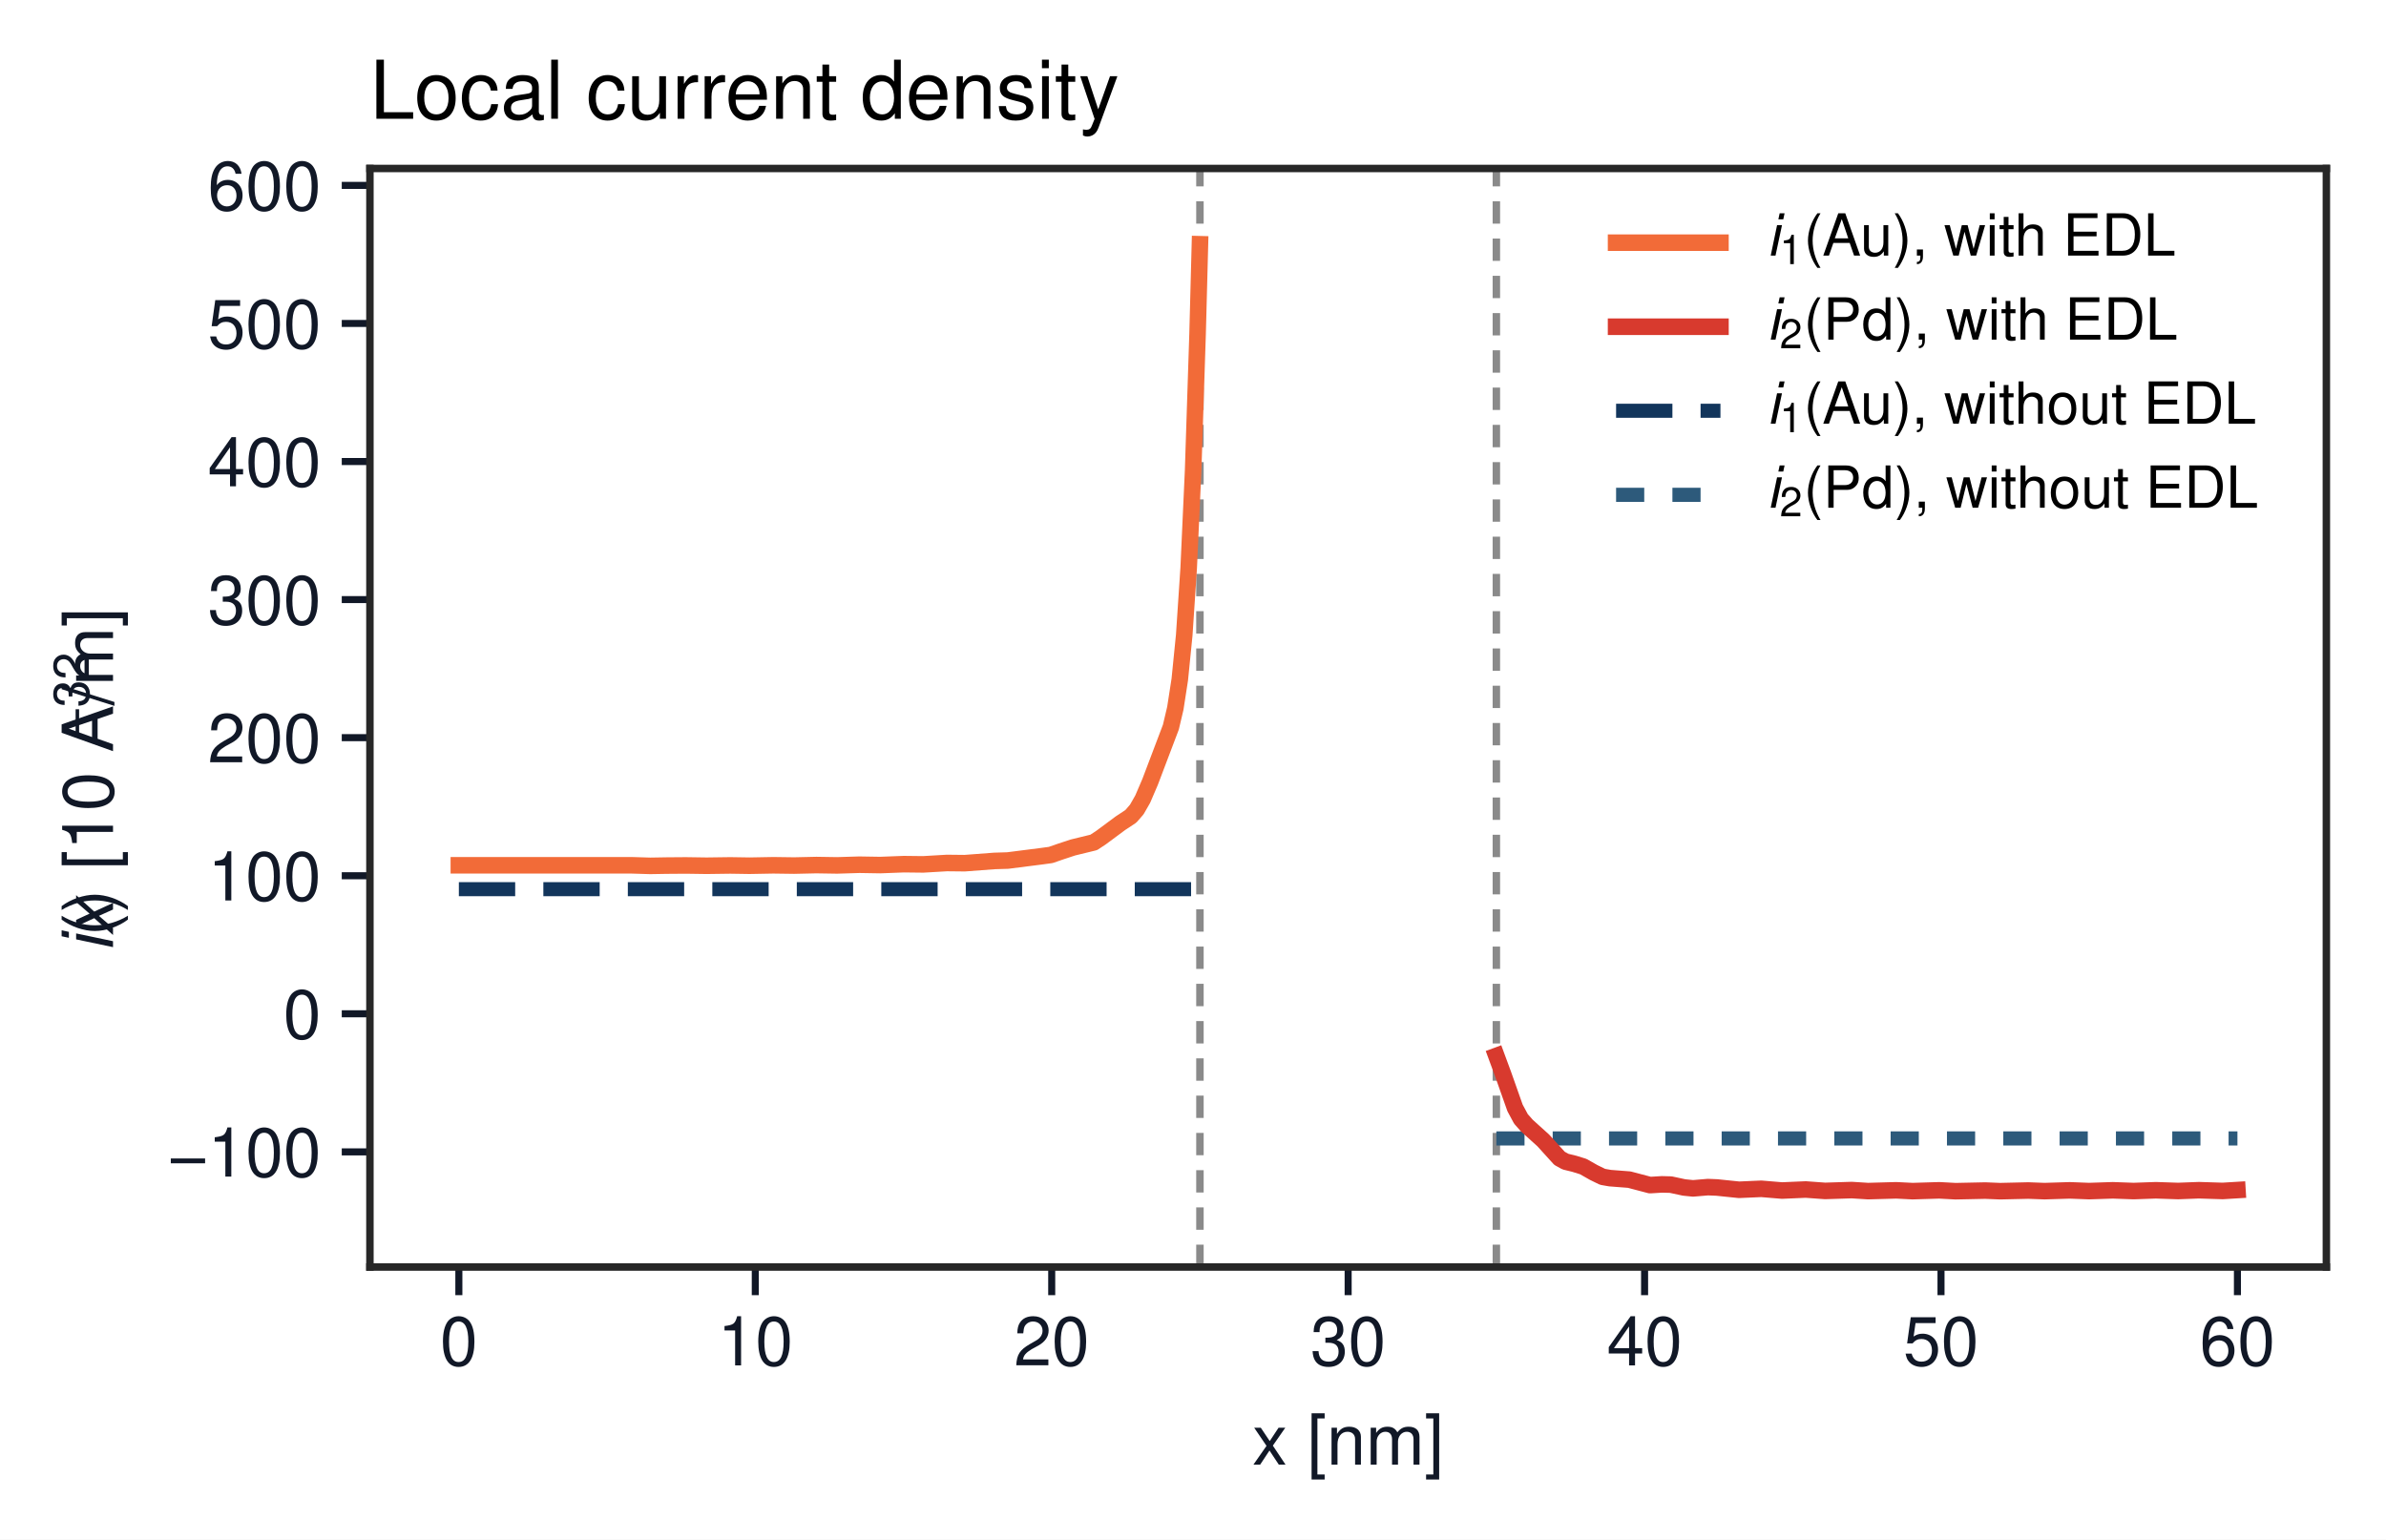
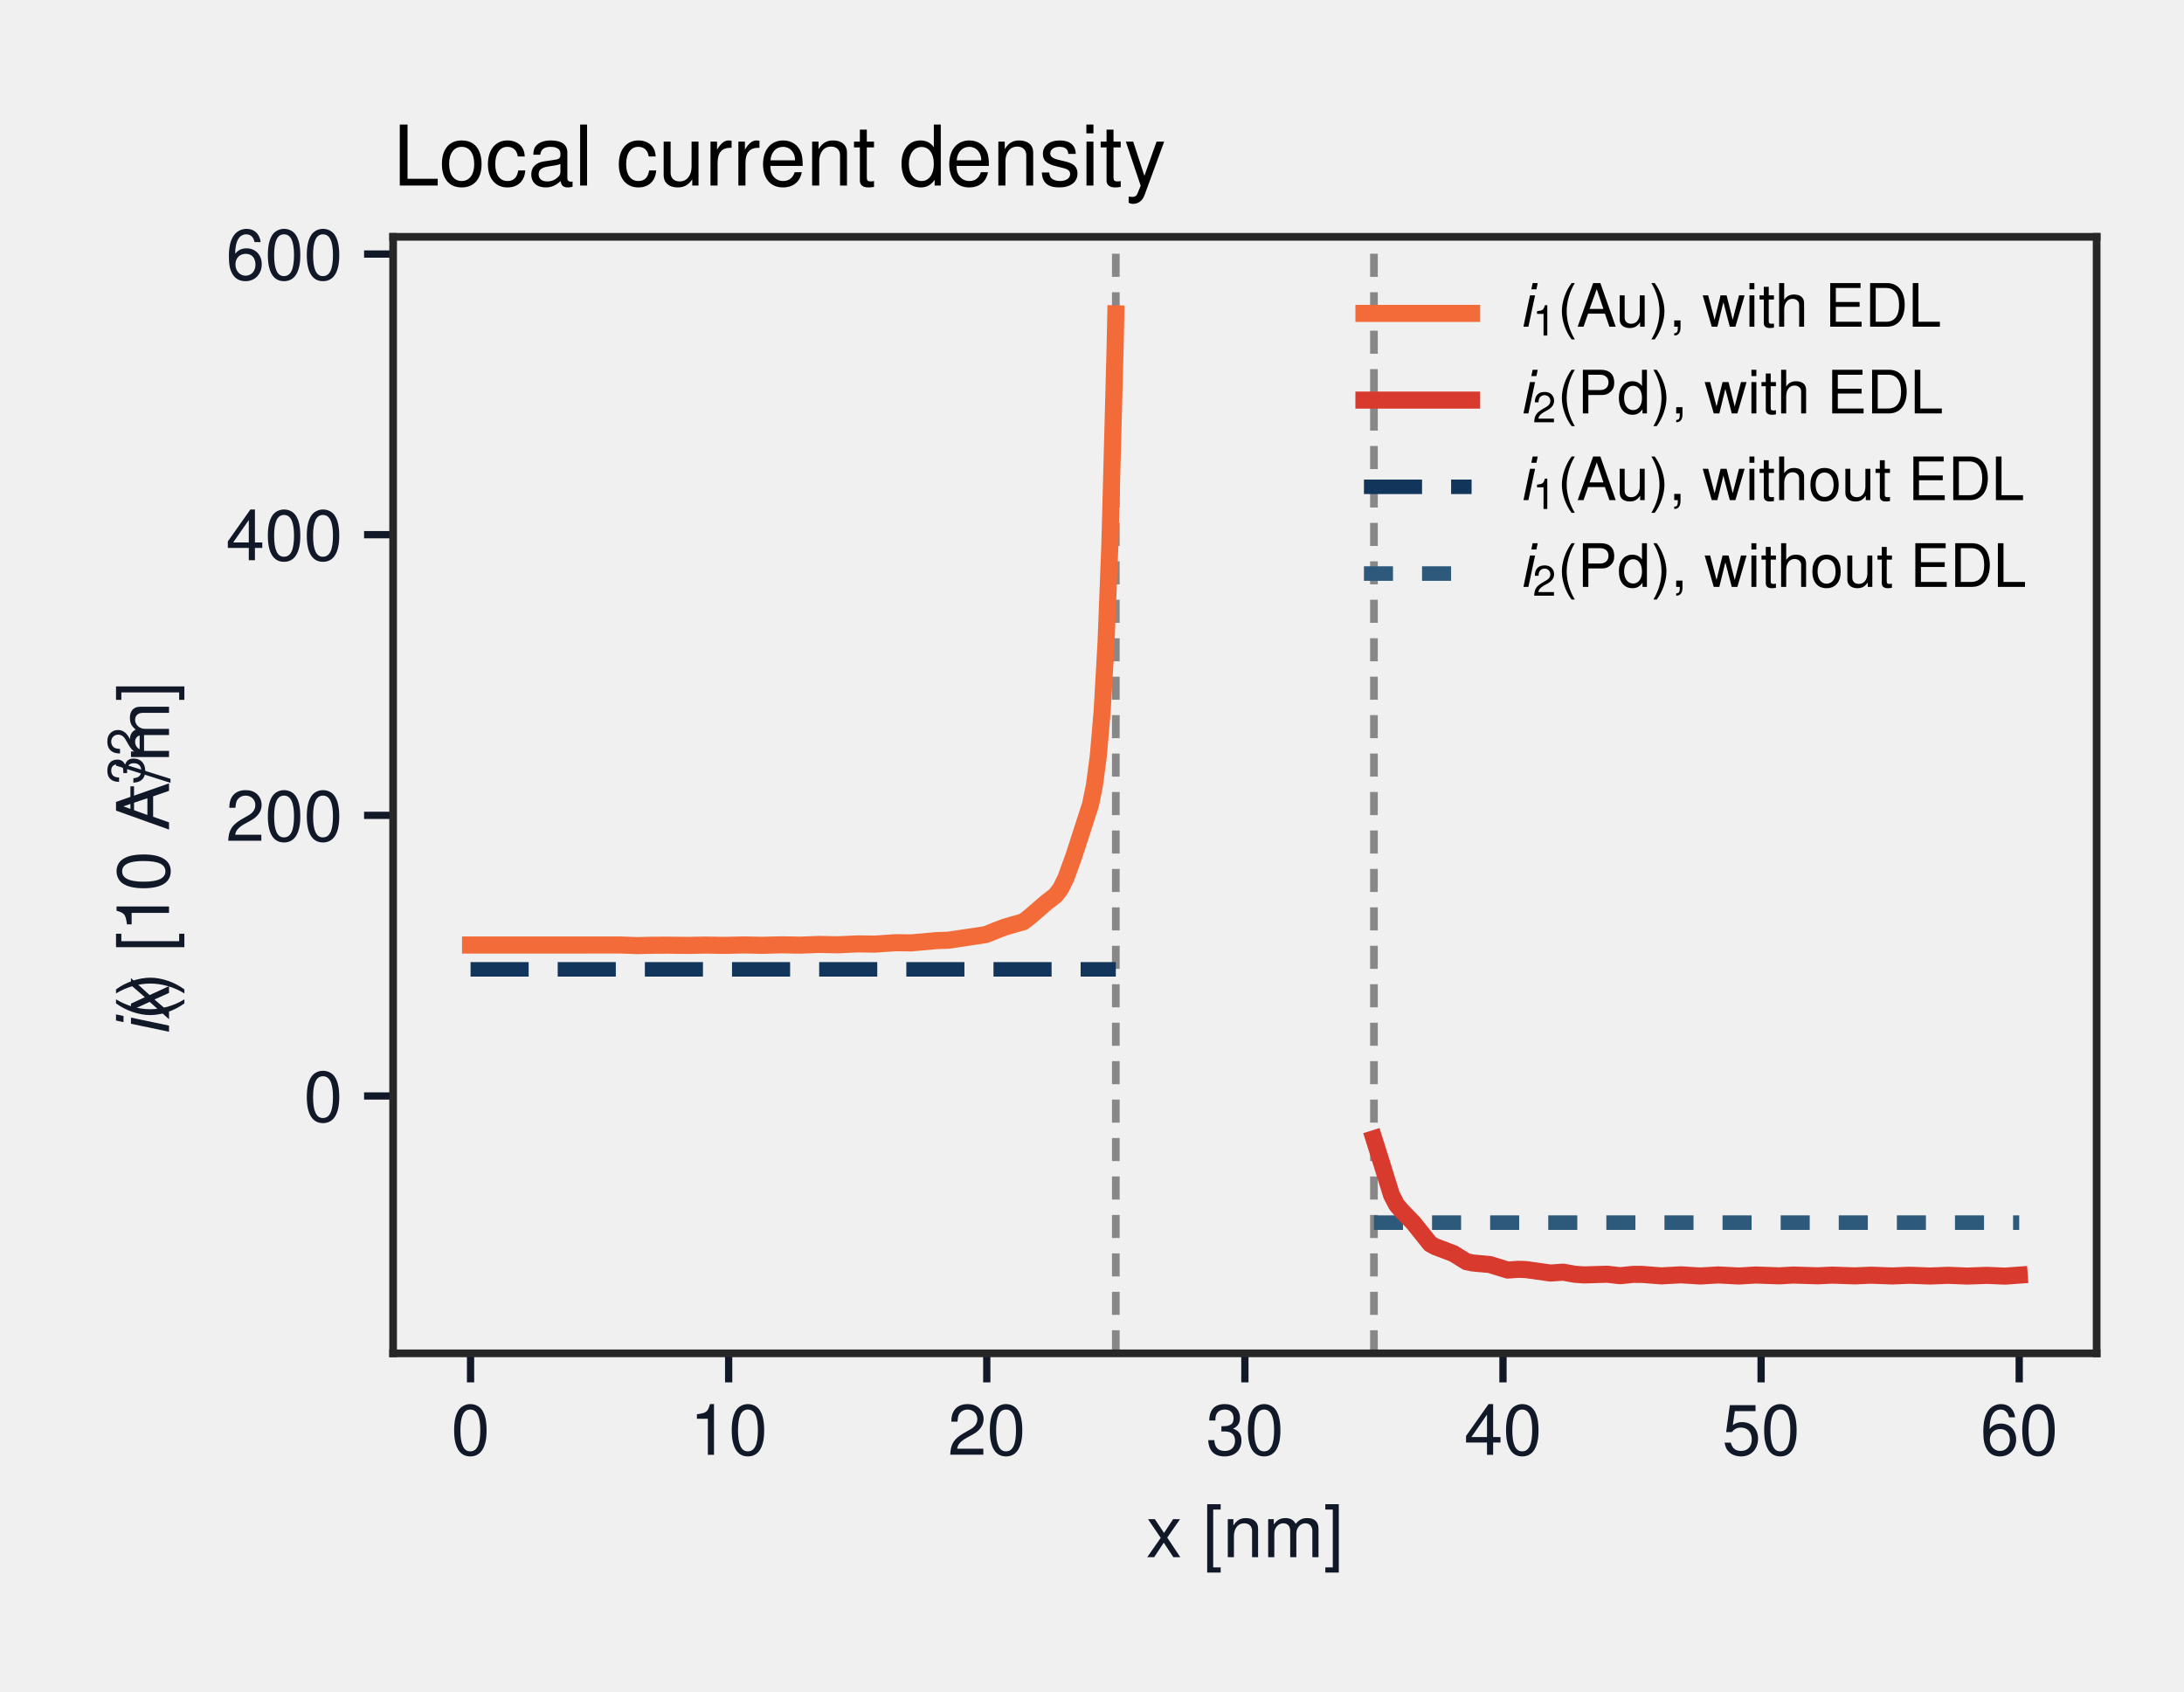
- <svg xmlns="http://www.w3.org/2000/svg" xmlns:xlink="http://www.w3.org/1999/xlink" width="288.056pt" height="185.92pt" viewBox="0 0 288.056 185.92" version="1.1">
+ <svg xmlns="http://www.w3.org/2000/svg" xmlns:xlink="http://www.w3.org/1999/xlink" width="255.6pt" height="198pt" viewBox="0 0 255.6 198" version="1.1">
  <defs>
    <style type="text/css">*{stroke-linejoin: round; stroke-linecap: butt}</style>
  </defs>
  <g id="figure_1">
    <g id="patch_1">
-       <path d="M 0 185.92  L 288.056 185.92  L 288.056 0  L 0 0  z " style="fill: #ffffff" />
+       <path d="M 0 198  L 255.6 198  L 255.6 0  L 0 0  L 0 198  z " style="fill: none; opacity: 0" />
    </g>
    <g id="axes_1">
      <g id="patch_2">
-         <path d="M 44.66 153.005  L 280.856 153.005  L 280.856 20.345  L 44.66 20.345  z " style="fill: #ffffff" />
+         <path d="M 46.008 158.4  L 245.376 158.4  L 245.376 27.72  L 46.008 27.72  L 46.008 158.4  z " style="fill: none" />
      </g>
      <g id="matplotlib.axis_1">
        <g id="xtick_1">
          <g id="line2d_1">
            <defs>
-               <path id="m4918e452a6" d="M 0 0  L 0 3.4  " style="stroke: #111827; stroke-width: 0.85" />
+               <path id="me049734b5a" d="M 0 0  L 0 3.4  " style="stroke: #111827; stroke-width: 0.85" />
            </defs>
            <g>
-               <use xlink:href="#m4918e452a6" x="55.397" y="153.005" style="fill: #111827; stroke: #111827; stroke-width: 0.85" />
+               <use xlink:href="#me049734b5a" x="55.07" y="158.4" style="fill: #111827; stroke: #111827; stroke-width: 0.85" />
            </g>
          </g>
          <g id="text_1">
-             <text style="fill: #111827; font: 8.2px 'Helvetica', 'Nimbus Sans', 'Arial', 'DejaVu Sans', sans-serif; text-anchor: middle" x="55.397" y="164.883" transform="rotate(-0 55.39656 164.8831)">0</text>
+             <text style="fill: #111827; font: 8.2px 'Helvetica', 'Nimbus Sans', 'Arial', 'DejaVu Sans', sans-serif; text-anchor: middle" x="55.07" y="170.278" transform="rotate(-0 55.07018 170.2783)">0</text>
          </g>
        </g>
        <g id="xtick_2">
          <g id="line2d_2">
            <g>
-               <use xlink:href="#m4918e452a6" x="91.184" y="153.005" style="fill: #111827; stroke: #111827; stroke-width: 0.85" />
+               <use xlink:href="#me049734b5a" x="85.277" y="158.4" style="fill: #111827; stroke: #111827; stroke-width: 0.85" />
            </g>
          </g>
          <g id="text_2">
-             <text style="fill: #111827; font: 8.2px 'Helvetica', 'Nimbus Sans', 'Arial', 'DejaVu Sans', sans-serif; text-anchor: middle" x="91.184" y="164.883" transform="rotate(-0 91.18383 164.8831)">10</text>
+             <text style="fill: #111827; font: 8.2px 'Helvetica', 'Nimbus Sans', 'Arial', 'DejaVu Sans', sans-serif; text-anchor: middle" x="85.277" y="170.278" transform="rotate(-0 85.27746 170.2783)">10</text>
          </g>
        </g>
        <g id="xtick_3">
          <g id="line2d_3">
            <g>
-               <use xlink:href="#m4918e452a6" x="126.971" y="153.005" style="fill: #111827; stroke: #111827; stroke-width: 0.85" />
+               <use xlink:href="#me049734b5a" x="115.485" y="158.4" style="fill: #111827; stroke: #111827; stroke-width: 0.85" />
            </g>
          </g>
          <g id="text_3">
-             <text style="fill: #111827; font: 8.2px 'Helvetica', 'Nimbus Sans', 'Arial', 'DejaVu Sans', sans-serif; text-anchor: middle" x="126.971" y="164.883" transform="rotate(-0 126.9711 164.8831)">20</text>
+             <text style="fill: #111827; font: 8.2px 'Helvetica', 'Nimbus Sans', 'Arial', 'DejaVu Sans', sans-serif; text-anchor: middle" x="115.485" y="170.278" transform="rotate(-0 115.4847 170.2783)">20</text>
          </g>
        </g>
        <g id="xtick_4">
          <g id="line2d_4">
            <g>
-               <use xlink:href="#m4918e452a6" x="162.758" y="153.005" style="fill: #111827; stroke: #111827; stroke-width: 0.85" />
+               <use xlink:href="#me049734b5a" x="145.692" y="158.4" style="fill: #111827; stroke: #111827; stroke-width: 0.85" />
            </g>
          </g>
          <g id="text_4">
-             <text style="fill: #111827; font: 8.2px 'Helvetica', 'Nimbus Sans', 'Arial', 'DejaVu Sans', sans-serif; text-anchor: middle" x="162.758" y="164.883" transform="rotate(-0 162.7584 164.8831)">30</text>
+             <text style="fill: #111827; font: 8.2px 'Helvetica', 'Nimbus Sans', 'Arial', 'DejaVu Sans', sans-serif; text-anchor: middle" x="145.692" y="170.278" transform="rotate(-0 145.692 170.2783)">30</text>
          </g>
        </g>
        <g id="xtick_5">
          <g id="line2d_5">
            <g>
-               <use xlink:href="#m4918e452a6" x="198.546" y="153.005" style="fill: #111827; stroke: #111827; stroke-width: 0.85" />
+               <use xlink:href="#me049734b5a" x="175.899" y="158.4" style="fill: #111827; stroke: #111827; stroke-width: 0.85" />
            </g>
          </g>
          <g id="text_5">
-             <text style="fill: #111827; font: 8.2px 'Helvetica', 'Nimbus Sans', 'Arial', 'DejaVu Sans', sans-serif; text-anchor: middle" x="198.546" y="164.883" transform="rotate(-0 198.5456 164.8831)">40</text>
+             <text style="fill: #111827; font: 8.2px 'Helvetica', 'Nimbus Sans', 'Arial', 'DejaVu Sans', sans-serif; text-anchor: middle" x="175.899" y="170.278" transform="rotate(-0 175.8993 170.2783)">40</text>
          </g>
        </g>
        <g id="xtick_6">
          <g id="line2d_6">
            <g>
-               <use xlink:href="#m4918e452a6" x="234.333" y="153.005" style="fill: #111827; stroke: #111827; stroke-width: 0.85" />
+               <use xlink:href="#me049734b5a" x="206.107" y="158.4" style="fill: #111827; stroke: #111827; stroke-width: 0.85" />
            </g>
          </g>
          <g id="text_6">
-             <text style="fill: #111827; font: 8.2px 'Helvetica', 'Nimbus Sans', 'Arial', 'DejaVu Sans', sans-serif; text-anchor: middle" x="234.333" y="164.883" transform="rotate(-0 234.3329 164.8831)">50</text>
+             <text style="fill: #111827; font: 8.2px 'Helvetica', 'Nimbus Sans', 'Arial', 'DejaVu Sans', sans-serif; text-anchor: middle" x="206.107" y="170.278" transform="rotate(-0 206.1065 170.2783)">50</text>
          </g>
        </g>
        <g id="xtick_7">
          <g id="line2d_7">
            <g>
-               <use xlink:href="#m4918e452a6" x="270.12" y="153.005" style="fill: #111827; stroke: #111827; stroke-width: 0.85" />
+               <use xlink:href="#me049734b5a" x="236.314" y="158.4" style="fill: #111827; stroke: #111827; stroke-width: 0.85" />
            </g>
          </g>
          <g id="text_7">
-             <text style="fill: #111827; font: 8.2px 'Helvetica', 'Nimbus Sans', 'Arial', 'DejaVu Sans', sans-serif; text-anchor: middle" x="270.12" y="164.883" transform="rotate(-0 270.1202 164.8831)">60</text>
+             <text style="fill: #111827; font: 8.2px 'Helvetica', 'Nimbus Sans', 'Arial', 'DejaVu Sans', sans-serif; text-anchor: middle" x="236.314" y="170.278" transform="rotate(-0 236.3138 170.2783)">60</text>
          </g>
        </g>
        <g id="text_8">
-           <text style="fill: #111827; font: 8.5px 'Helvetica', 'Nimbus Sans', 'Arial', 'DejaVu Sans', sans-serif; text-anchor: middle" x="162.758" y="176.868" transform="rotate(-0 162.7584 176.8675)">x [nm]</text>
+           <text style="fill: #111827; font: 8.5px 'Helvetica', 'Nimbus Sans', 'Arial', 'DejaVu Sans', sans-serif; text-anchor: middle" x="145.692" y="182.263" transform="rotate(-0 145.692 182.2627)">x [nm]</text>
        </g>
      </g>
      <g id="matplotlib.axis_2">
        <g id="ytick_1">
          <g id="line2d_8">
            <defs>
-               <path id="mf20db20bff" d="M 0 0  L -3.4 0  " style="stroke: #111827; stroke-width: 0.85" />
+               <path id="m8775c03904" d="M 0 0  L -3.4 0  " style="stroke: #111827; stroke-width: 0.85" />
            </defs>
            <g>
-               <use xlink:href="#mf20db20bff" x="44.66" y="139.099" style="fill: #111827; stroke: #111827; stroke-width: 0.85" />
+               <use xlink:href="#m8775c03904" x="46.008" y="128.278" style="fill: #111827; stroke: #111827; stroke-width: 0.85" />
            </g>
          </g>
          <g id="text_9">
-             <text style="fill: #111827; font: 8.2px 'Helvetica', 'Nimbus Sans', 'Arial', 'DejaVu Sans', sans-serif; text-anchor: end" x="38.76" y="142.088" transform="rotate(-0 38.76038 142.0883)">−100</text>
+             <text style="fill: #111827; font: 8.2px 'Helvetica', 'Nimbus Sans', 'Arial', 'DejaVu Sans', sans-serif; text-anchor: end" x="40.108" y="131.267" transform="rotate(-0 40.108 131.2669)">0</text>
          </g>
        </g>
        <g id="ytick_2">
          <g id="line2d_9">
            <g>
-               <use xlink:href="#mf20db20bff" x="44.66" y="122.426" style="fill: #111827; stroke: #111827; stroke-width: 0.85" />
+               <use xlink:href="#m8775c03904" x="46.008" y="95.43" style="fill: #111827; stroke: #111827; stroke-width: 0.85" />
            </g>
          </g>
          <g id="text_10">
-             <text style="fill: #111827; font: 8.2px 'Helvetica', 'Nimbus Sans', 'Arial', 'DejaVu Sans', sans-serif; text-anchor: end" x="38.76" y="125.415" transform="rotate(-0 38.76038 125.4153)">0</text>
+             <text style="fill: #111827; font: 8.2px 'Helvetica', 'Nimbus Sans', 'Arial', 'DejaVu Sans', sans-serif; text-anchor: end" x="40.108" y="98.419" transform="rotate(-0 40.108 98.41866)">200</text>
          </g>
        </g>
        <g id="ytick_3">
          <g id="line2d_10">
            <g>
-               <use xlink:href="#mf20db20bff" x="44.66" y="105.753" style="fill: #111827; stroke: #111827; stroke-width: 0.85" />
+               <use xlink:href="#m8775c03904" x="46.008" y="62.581" style="fill: #111827; stroke: #111827; stroke-width: 0.85" />
            </g>
          </g>
          <g id="text_11">
-             <text style="fill: #111827; font: 8.2px 'Helvetica', 'Nimbus Sans', 'Arial', 'DejaVu Sans', sans-serif; text-anchor: end" x="38.76" y="108.742" transform="rotate(-0 38.76038 108.7423)">100</text>
+             <text style="fill: #111827; font: 8.2px 'Helvetica', 'Nimbus Sans', 'Arial', 'DejaVu Sans', sans-serif; text-anchor: end" x="40.108" y="65.57" transform="rotate(-0 40.108 65.57043)">400</text>
          </g>
        </g>
        <g id="ytick_4">
          <g id="line2d_11">
            <g>
-               <use xlink:href="#mf20db20bff" x="44.66" y="89.08" style="fill: #111827; stroke: #111827; stroke-width: 0.85" />
+               <use xlink:href="#m8775c03904" x="46.008" y="29.733" style="fill: #111827; stroke: #111827; stroke-width: 0.85" />
            </g>
          </g>
          <g id="text_12">
-             <text style="fill: #111827; font: 8.2px 'Helvetica', 'Nimbus Sans', 'Arial', 'DejaVu Sans', sans-serif; text-anchor: end" x="38.76" y="92.069" transform="rotate(-0 38.76038 92.06937)">200</text>
-           </g>
-         </g>
-         <g id="ytick_5">
-           <g id="line2d_12">
-             <g>
-               <use xlink:href="#mf20db20bff" x="44.66" y="72.407" style="fill: #111827; stroke: #111827; stroke-width: 0.85" />
-             </g>
-           </g>
-           <g id="text_13">
-             <text style="fill: #111827; font: 8.2px 'Helvetica', 'Nimbus Sans', 'Arial', 'DejaVu Sans', sans-serif; text-anchor: end" x="38.76" y="75.396" transform="rotate(-0 38.76038 75.39641)">300</text>
-           </g>
-         </g>
-         <g id="ytick_6">
-           <g id="line2d_13">
-             <g>
-               <use xlink:href="#mf20db20bff" x="44.66" y="55.734" style="fill: #111827; stroke: #111827; stroke-width: 0.85" />
-             </g>
-           </g>
-           <g id="text_14">
-             <text style="fill: #111827; font: 8.2px 'Helvetica', 'Nimbus Sans', 'Arial', 'DejaVu Sans', sans-serif; text-anchor: end" x="38.76" y="58.723" transform="rotate(-0 38.76038 58.72344)">400</text>
-           </g>
-         </g>
-         <g id="ytick_7">
-           <g id="line2d_14">
-             <g>
-               <use xlink:href="#mf20db20bff" x="44.66" y="39.061" style="fill: #111827; stroke: #111827; stroke-width: 0.85" />
-             </g>
-           </g>
-           <g id="text_15">
-             <text style="fill: #111827; font: 8.2px 'Helvetica', 'Nimbus Sans', 'Arial', 'DejaVu Sans', sans-serif; text-anchor: end" x="38.76" y="42.05" transform="rotate(-0 38.76038 42.05048)">500</text>
-           </g>
-         </g>
-         <g id="ytick_8">
-           <g id="line2d_15">
-             <g>
-               <use xlink:href="#mf20db20bff" x="44.66" y="22.388" style="fill: #111827; stroke: #111827; stroke-width: 0.85" />
-             </g>
-           </g>
-           <g id="text_16">
-             <text style="fill: #111827; font: 8.2px 'Helvetica', 'Nimbus Sans', 'Arial', 'DejaVu Sans', sans-serif; text-anchor: end" x="38.76" y="25.378" transform="rotate(-0 38.76038 25.37752)">600</text>
-           </g>
-         </g>
-         <g id="text_17">
-           <g style="fill: #111827" transform="translate(14.425 114.9373) rotate(-90)">
+             <text style="fill: #111827; font: 8.2px 'Helvetica', 'Nimbus Sans', 'Arial', 'DejaVu Sans', sans-serif; text-anchor: end" x="40.108" y="32.722" transform="rotate(-0 40.108 32.7222)">600</text>
+           </g>
+         </g>
+         <g id="text_13">
+           <g style="fill: #111827" transform="translate(20.56194 121.3225) rotate(-90)">
            <text>
              <tspan style="font: italic 8.5px 'Nimbus Sans'" x="0 4.717" y="-0.779">ix</tspan>
              <tspan style="font: 8.5px 'Nimbus Sans'" x="1.887 8.967 11.798 14.161 16.524 21.25 33.041 35.404 41.073 43.436 54.107" y="-0.779">() [10 A/m]</tspan>
              <tspan style="font: 5.95px 'Nimbus Sans'" x="26.049 29.524 50.59" y="-3.702">−32</tspan>
            </text>
          </g>
        </g>
      </g>
+       <g id="line2d_12">
+         <path d="M 130.588 158.4  L 130.588 27.72  " clip-path="url(#p2a5eba5df3)" style="fill: none; stroke-dasharray: 2.7,1.8; stroke-dashoffset: 0; stroke: #767676; stroke-opacity: 0.85; stroke-width: 0.9" />
+       </g>
+       <g id="line2d_13">
+         <path d="M 160.796 158.4  L 160.796 27.72  " clip-path="url(#p2a5eba5df3)" style="fill: none; stroke-dasharray: 2.7,1.8; stroke-dashoffset: 0; stroke: #767676; stroke-opacity: 0.85; stroke-width: 0.9" />
+       </g>
+       <g id="patch_3">
+         <path d="M 46.008 158.4  L 46.008 27.72  " style="fill: none; stroke: #272727; stroke-width: 0.9; stroke-linejoin: miter; stroke-linecap: square" />
+       </g>
+       <g id="patch_4">
+         <path d="M 245.376 158.4  L 245.376 27.72  " style="fill: none; stroke: #272727; stroke-width: 0.9; stroke-linejoin: miter; stroke-linecap: square" />
+       </g>
+       <g id="patch_5">
+         <path d="M 46.008 158.4  L 245.376 158.4  " style="fill: none; stroke: #272727; stroke-width: 0.9; stroke-linejoin: miter; stroke-linecap: square" />
+       </g>
+       <g id="patch_6">
+         <path d="M 46.008 27.72  L 245.376 27.72  " style="fill: none; stroke: #272727; stroke-width: 0.9; stroke-linejoin: miter; stroke-linecap: square" />
+       </g>
+       <g id="line2d_14">
+         <path d="M 55.07 113.454  L 130.588 113.454  L 130.588 113.454  " clip-path="url(#p2a5eba5df3)" style="fill: none; stroke-dasharray: 6.8,3.4; stroke-dashoffset: 0; stroke: #12355b; stroke-width: 1.7" />
+       </g>
+       <g id="line2d_15">
+         <path d="M 160.796 143.102  L 236.314 143.102  L 236.314 143.102  " clip-path="url(#p2a5eba5df3)" style="fill: none; stroke-dasharray: 3.4,3.4; stroke-dashoffset: 0; stroke: #2d5a7b; stroke-width: 1.7" />
+       </g>
+       <g id="text_14">
+         <text style="font: 9.8px 'Helvetica', 'Nimbus Sans', 'Arial', 'DejaVu Sans', sans-serif; text-anchor: start" x="46.008" y="21.72" transform="rotate(-0 46.008 21.72)">Local current density</text>
+       </g>
      <g id="line2d_16">
-         <path d="M 144.865 153.005  L 144.865 20.345  " clip-path="url(#p3a47d33da8)" style="fill: none; stroke-dasharray: 2.7,1.8; stroke-dashoffset: 0; stroke: #767676; stroke-opacity: 0.85; stroke-width: 0.9" />
+         <path d="M 55.07 110.61  L 72.605 110.608  L 74.57 110.678  L 76.384 110.636  L 78.198 110.628  L 80.465 110.655  L 82.582 110.617  L 84.849 110.652  L 86.965 110.601  L 89.233 110.644  L 91.5 110.585  L 93.617 110.624  L 95.884 110.542  L 98 110.584  L 100.419 110.476  L 102.384 110.503  L 104.803 110.338  L 106.617 110.36  L 109.64 110.093  L 111 110.044  L 114.477 109.528  L 115.384 109.382  L 116.442 108.957  L 117.651 108.492  L 119.768 107.89  L 120.523 107.305  L 122.489 105.604  L 123.547 104.789  L 124.151 103.977  L 124.756 102.744  L 125.663 100.24  L 127.628 94.173  L 128.082 91.931  L 128.535 88.513  L 128.989 83.237  L 129.442 75.264  L 129.896 63.629  L 130.5 40.829  L 130.588 36.732  L 130.588 36.732  " clip-path="url(#p2a5eba5df3)" style="fill: none; stroke: #f26b38; stroke-width: 2; stroke-linecap: square" />
      </g>
      <g id="line2d_17">
-         <path d="M 180.652 153.005  L 180.652 20.345  " clip-path="url(#p3a47d33da8)" style="fill: none; stroke-dasharray: 2.7,1.8; stroke-dashoffset: 0; stroke: #767676; stroke-opacity: 0.85; stroke-width: 0.9" />
-       </g>
-       <g id="patch_3">
-         <path d="M 44.66 153.005  L 44.66 20.345  " style="fill: none; stroke: #272727; stroke-width: 0.9; stroke-linejoin: miter; stroke-linecap: square" />
-       </g>
-       <g id="patch_4">
-         <path d="M 280.856 153.005  L 280.856 20.345  " style="fill: none; stroke: #272727; stroke-width: 0.9; stroke-linejoin: miter; stroke-linecap: square" />
-       </g>
-       <g id="patch_5">
-         <path d="M 44.66 153.005  L 280.856 153.005  " style="fill: none; stroke: #272727; stroke-width: 0.9; stroke-linejoin: miter; stroke-linecap: square" />
-       </g>
-       <g id="patch_6">
-         <path d="M 44.66 20.345  L 280.856 20.345  " style="fill: none; stroke: #272727; stroke-width: 0.9; stroke-linejoin: miter; stroke-linecap: square" />
-       </g>
-       <g id="line2d_18">
-         <path d="M 55.397 107.377  L 144.865 107.377  L 144.865 107.377  " clip-path="url(#p3a47d33da8)" style="fill: none; stroke-dasharray: 6.8,3.4; stroke-dashoffset: 0; stroke: #12355b; stroke-width: 1.7" />
-       </g>
-       <g id="line2d_19">
-         <path d="M 180.652 137.475  L 270.12 137.475  L 270.12 137.475  " clip-path="url(#p3a47d33da8)" style="fill: none; stroke-dasharray: 3.4,3.4; stroke-dashoffset: 0; stroke: #2d5a7b; stroke-width: 1.7" />
-       </g>
-       <g id="text_18">
-         <text style="font: 9.8px 'Helvetica', 'Nimbus Sans', 'Arial', 'DejaVu Sans', sans-serif; text-anchor: start" x="44.66" y="14.345" transform="rotate(-0 44.66038 14.34481)">Local current density</text>
-       </g>
-       <g id="line2d_20">
-         <path d="M 55.397 104.491  L 76.17 104.489  L 78.499 104.56  L 80.469 104.527  L 82.797 104.509  L 85.304 104.546  L 88.169 104.507  L 90.497 104.543  L 93.363 104.491  L 95.87 104.525  L 98.556 104.465  L 101.063 104.505  L 103.75 104.422  L 106.257 104.464  L 109.122 104.355  L 111.45 104.382  L 114.316 104.214  L 116.465 104.237  L 120.046 103.966  L 121.658 103.917  L 125.777 103.392  L 126.852 103.245  L 128.105 102.812  L 129.538 102.34  L 132.045 101.729  L 132.941 101.136  L 135.269 99.409  L 136.522 98.582  L 137.239 97.757  L 137.955 96.506  L 138.85 94.42  L 141.358 87.805  L 141.895 85.529  L 142.432 82.059  L 142.969 76.703  L 143.507 68.609  L 144.044 56.797  L 144.581 40.309  L 144.865 29.494  L 144.865 29.494  " clip-path="url(#p3a47d33da8)" style="fill: none; stroke: #f26b38; stroke-width: 2; stroke-linecap: square" />
-       </g>
-       <g id="line2d_21">
-         <path d="M 180.652 127.508  L 181.473 129.732  L 182.906 133.79  L 183.622 135.121  L 184.338 135.93  L 186.308 137.709  L 188.278 139.88  L 188.994 140.276  L 190.069 140.54  L 191.143 140.874  L 192.397 141.586  L 193.472 142.112  L 194.367 142.27  L 196.695 142.45  L 199.202 143.111  L 200.635 143.024  L 201.709 143.052  L 203.321 143.398  L 204.396 143.507  L 206.187 143.355  L 207.261 143.398  L 209.947 143.677  L 212.634 143.559  L 215.141 143.768  L 218.006 143.644  L 220.334 143.814  L 223.558 143.712  L 225.528 143.837  L 228.931 143.741  L 230.9 143.841  L 234.124 143.742  L 236.094 143.849  L 239.676 143.773  L 241.466 143.846  L 244.869 143.767  L 246.839 143.841  L 249.884 143.746  L 252.212 143.836  L 255.077 143.74  L 257.584 143.831  L 260.27 143.735  L 262.957 143.825  L 265.464 143.729  L 268.329 143.819  L 270.12 143.71  L 270.12 143.71  " clip-path="url(#p3a47d33da8)" style="fill: none; stroke: #d83a2e; stroke-width: 2; stroke-linecap: square" />
+         <path d="M 160.796 133.284  L 161.488 135.475  L 162.849 139.856  L 163.454 141.022  L 164.058 141.731  L 165.419 143.133  L 167.384 145.593  L 167.988 145.922  L 170.105 146.724  L 171.616 147.67  L 172.372 147.825  L 174.337 148.003  L 176.454 148.654  L 177.663 148.568  L 178.57 148.596  L 181.442 148.999  L 182.954 148.901  L 184.314 149.146  L 185.372 149.222  L 188.093 149.141  L 189.605 149.315  L 191.116 149.159  L 192.174 149.162  L 194.442 149.335  L 196.709 149.21  L 198.977 149.347  L 201.093 149.226  L 203.512 149.349  L 205.477 149.234  L 208.198 149.331  L 209.86 149.238  L 212.732 149.326  L 214.395 149.247  L 217.116 149.335  L 218.93 149.255  L 221.5 149.343  L 223.465 149.262  L 225.884 149.351  L 228 149.268  L 230.267 149.357  L 232.535 149.274  L 234.651 149.363  L 236.314 149.244  L 236.314 149.244  " clip-path="url(#p2a5eba5df3)" style="fill: none; stroke: #d83a2e; stroke-width: 2; stroke-linecap: square" />
      </g>
      <g id="legend_1">
-         <g id="line2d_22">
-           <path d="M 195.106 29.305  L 201.406 29.305  L 207.706 29.305  " style="fill: none; stroke: #f26b38; stroke-width: 2; stroke-linecap: square" />
-         </g>
-         <g id="text_19">
-           <g transform="translate(213.3064 31.75481)">
+         <g id="line2d_18">
+           <path d="M 159.626 36.68  L 165.926 36.68  L 172.226 36.68  " style="fill: none; stroke: #f26b38; stroke-width: 2; stroke-linecap: square" />
+         </g>
+         <g id="text_15">
+           <g transform="translate(177.826 39.13)">
            <text>
              <tspan style="font: italic 7px 'Nimbus Sans'" x="0" y="-0.891">i</tspan>
              <tspan style="font: 4.9px 'Nimbus Sans'" x="1.554" y="0.141">1</tspan>
              <tspan style="font: 7px 'Nimbus Sans'" x="4.45 6.396 8.727 13.396 17.288 19.619 21.565 23.511 28.565 30.119 32.065 35.957 37.903 42.572 47.626" y="-0.891"> (Au), with EDL</tspan>
            </text>
          </g>
        </g>
-         <g id="line2d_23">
-           <path d="M 195.106 39.455  L 201.406 39.455  L 207.706 39.455  " style="fill: none; stroke: #d83a2e; stroke-width: 2; stroke-linecap: square" />
-         </g>
-         <g id="text_20">
-           <g transform="translate(213.3064 41.90481)">
+         <g id="line2d_19">
+           <path d="M 159.626 46.83  L 165.926 46.83  L 172.226 46.83  " style="fill: none; stroke: #d83a2e; stroke-width: 2; stroke-linecap: square" />
+         </g>
+         <g id="text_16">
+           <g transform="translate(177.826 49.28)">
            <text>
              <tspan style="font: italic 7px 'Nimbus Sans'" x="0" y="-0.891">i</tspan>
              <tspan style="font: 4.9px 'Nimbus Sans'" x="1.554" y="0.141">2</tspan>
              <tspan style="font: 7px 'Nimbus Sans'" x="4.45 6.396 8.727 13.396 17.288 19.619 21.565 23.511 28.565 30.119 32.065 35.957 37.903 42.572 47.626" y="-0.891"> (Pd), with EDL</tspan>
            </text>
          </g>
        </g>
-         <g id="line2d_24">
-           <path d="M 195.106 49.605  L 201.406 49.605  L 207.706 49.605  " style="fill: none; stroke-dasharray: 6.8,3.4; stroke-dashoffset: 0; stroke: #12355b; stroke-width: 1.7" />
-         </g>
-         <g id="text_21">
-           <g transform="translate(213.3064 52.05481)">
+         <g id="line2d_20">
+           <path d="M 159.626 56.98  L 165.926 56.98  L 172.226 56.98  " style="fill: none; stroke-dasharray: 6.8,3.4; stroke-dashoffset: 0; stroke: #12355b; stroke-width: 1.7" />
+         </g>
+         <g id="text_17">
+           <g transform="translate(177.826 59.43)">
            <text>
              <tspan style="font: italic 7px 'Nimbus Sans'" x="0" y="-0.891">i</tspan>
              <tspan style="font: 4.9px 'Nimbus Sans'" x="1.554" y="0.141">1</tspan>
              <tspan style="font: 7px 'Nimbus Sans'" x="4.45 6.396 8.727 13.396 17.288 19.619 21.565 23.511 28.565 30.119 32.065 35.957 39.849 43.741 45.687 47.633 52.302 57.356" y="-0.891"> (Au), without EDL</tspan>
            </text>
          </g>
        </g>
-         <g id="line2d_25">
-           <path d="M 195.106 59.755  L 201.406 59.755  L 207.706 59.755  " style="fill: none; stroke-dasharray: 3.4,3.4; stroke-dashoffset: 0; stroke: #2d5a7b; stroke-width: 1.7" />
-         </g>
-         <g id="text_22">
-           <g transform="translate(213.3064 62.20481)">
+         <g id="line2d_21">
+           <path d="M 159.626 67.13  L 165.926 67.13  L 172.226 67.13  " style="fill: none; stroke-dasharray: 3.4,3.4; stroke-dashoffset: 0; stroke: #2d5a7b; stroke-width: 1.7" />
+         </g>
+         <g id="text_18">
+           <g transform="translate(177.826 69.58)">
            <text>
              <tspan style="font: italic 7px 'Nimbus Sans'" x="0" y="-0.891">i</tspan>
              <tspan style="font: 4.9px 'Nimbus Sans'" x="1.554" y="0.141">2</tspan>
              <tspan style="font: 7px 'Nimbus Sans'" x="4.45 6.396 8.727 13.396 17.288 19.619 21.565 23.511 28.565 30.119 32.065 35.957 39.849 43.741 45.687 47.633 52.302 57.356" y="-0.891"> (Pd), without EDL</tspan>
            </text>
          </g>
        </g>
      </g>
    </g>
  </g>
  <defs>
-     <clipPath id="p3a47d33da8">
-       <rect x="44.66" y="20.345" width="236.196" height="132.66" />
+     <clipPath id="p2a5eba5df3">
+       <rect x="46.008" y="27.72" width="199.368" height="130.68" />
    </clipPath>
  </defs>
</svg>
